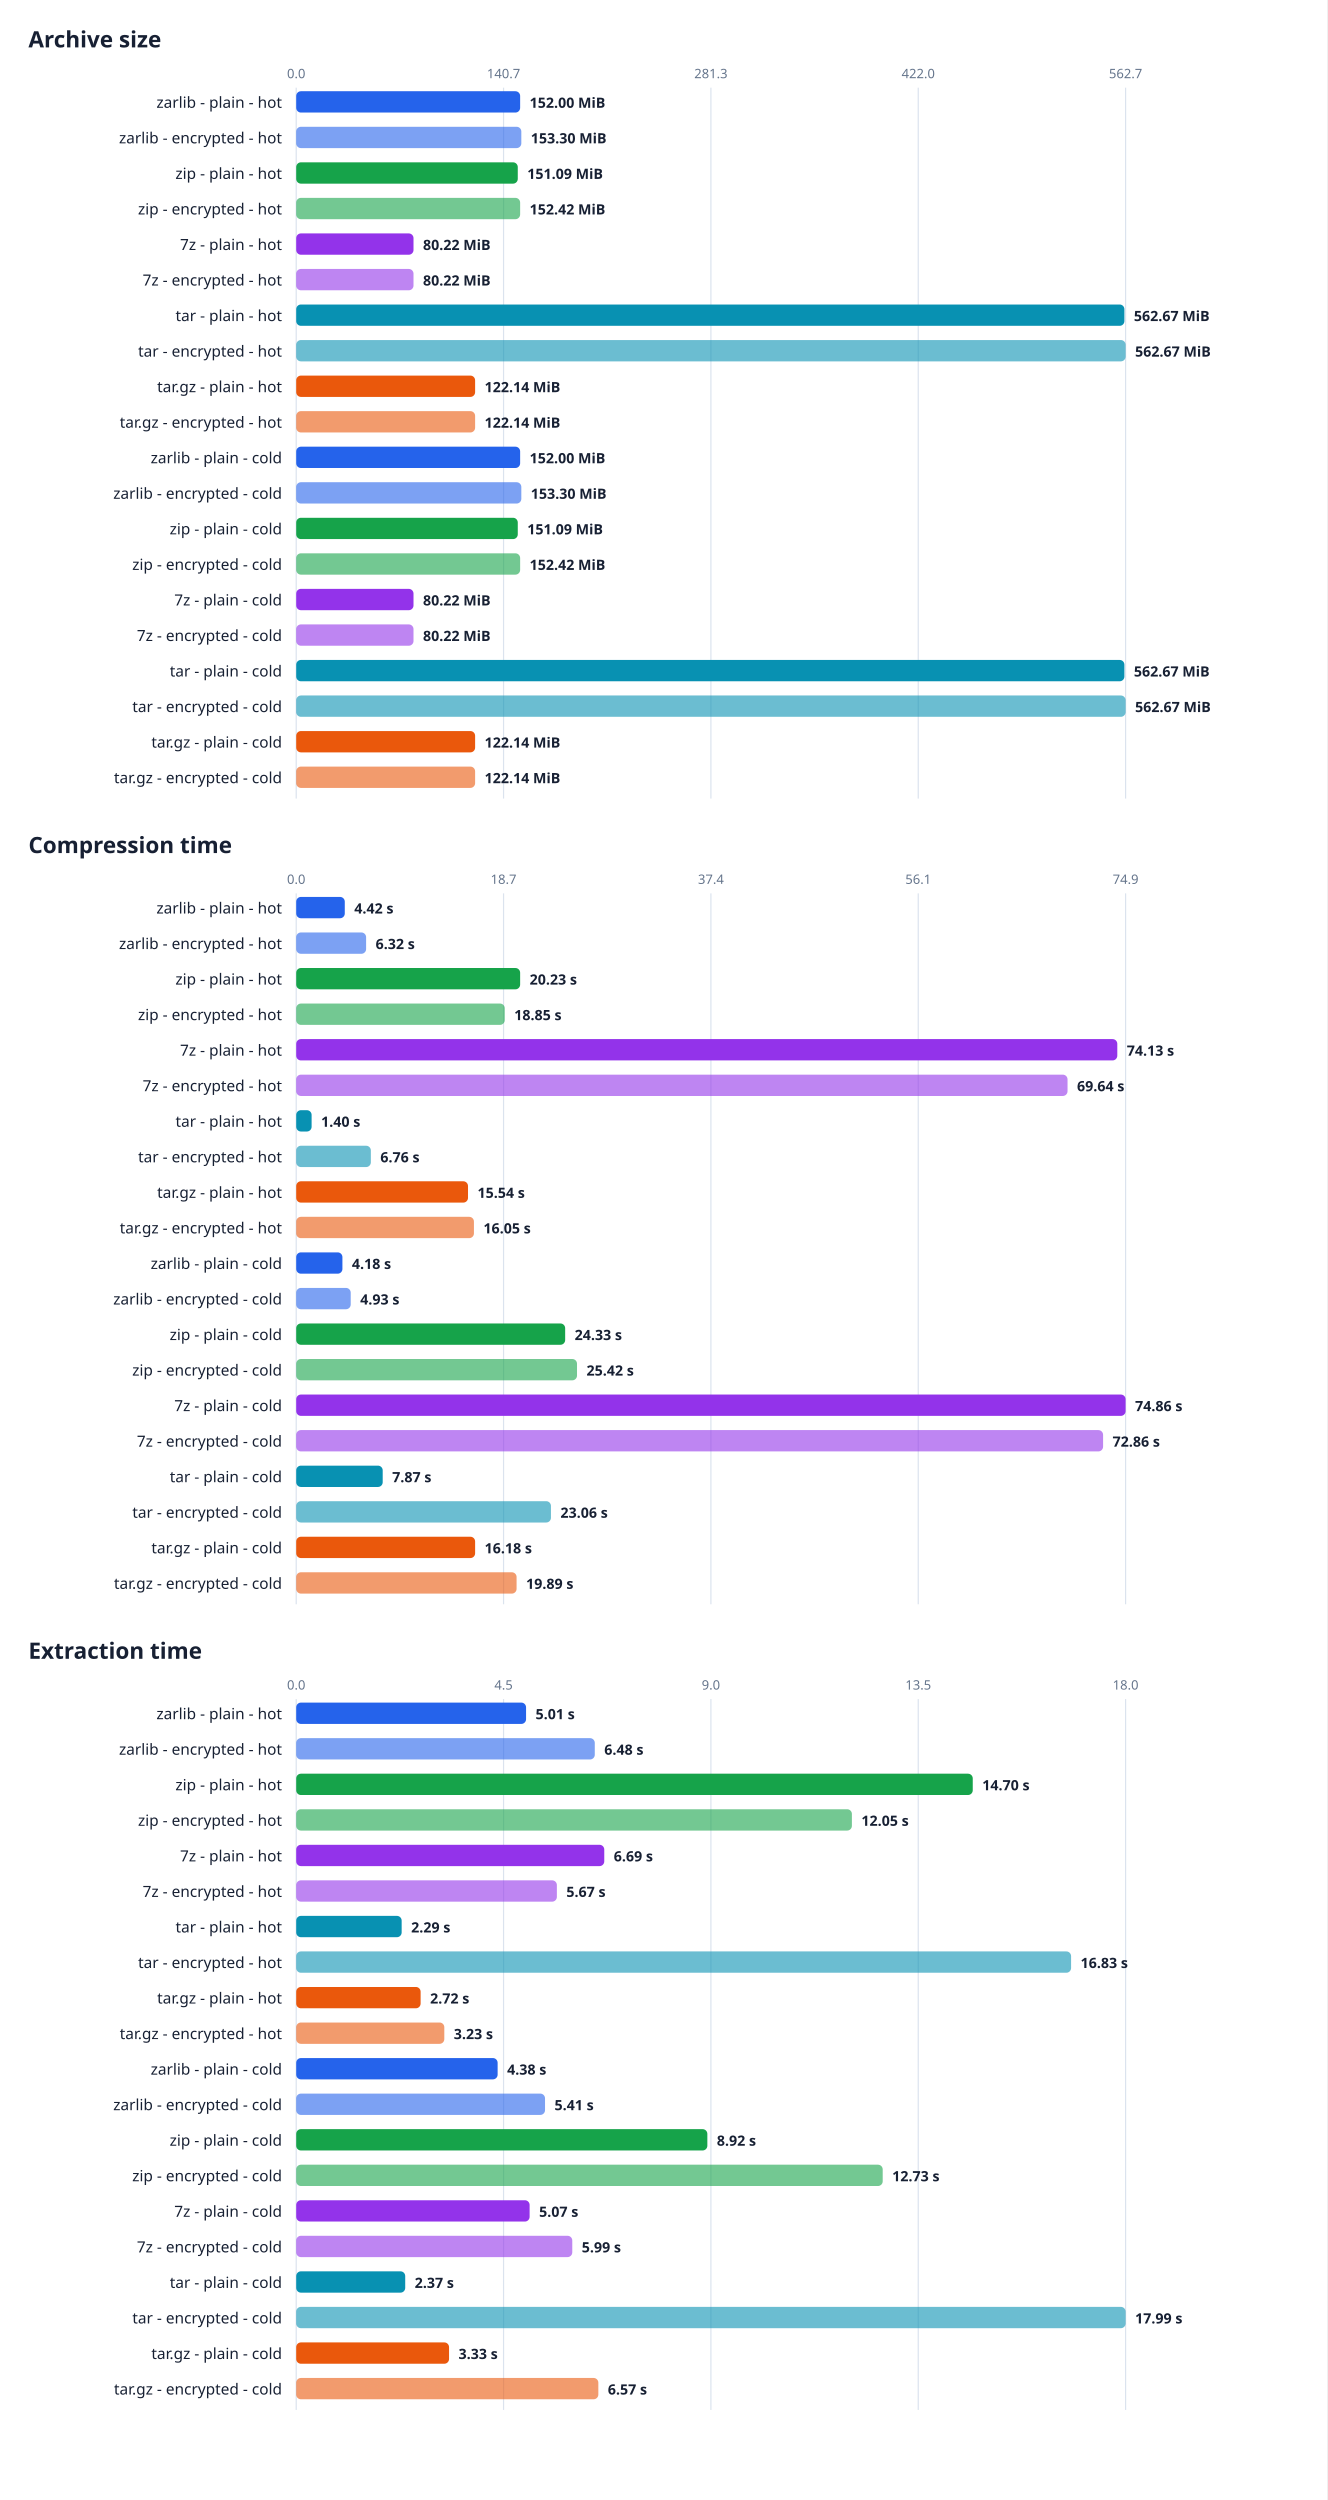
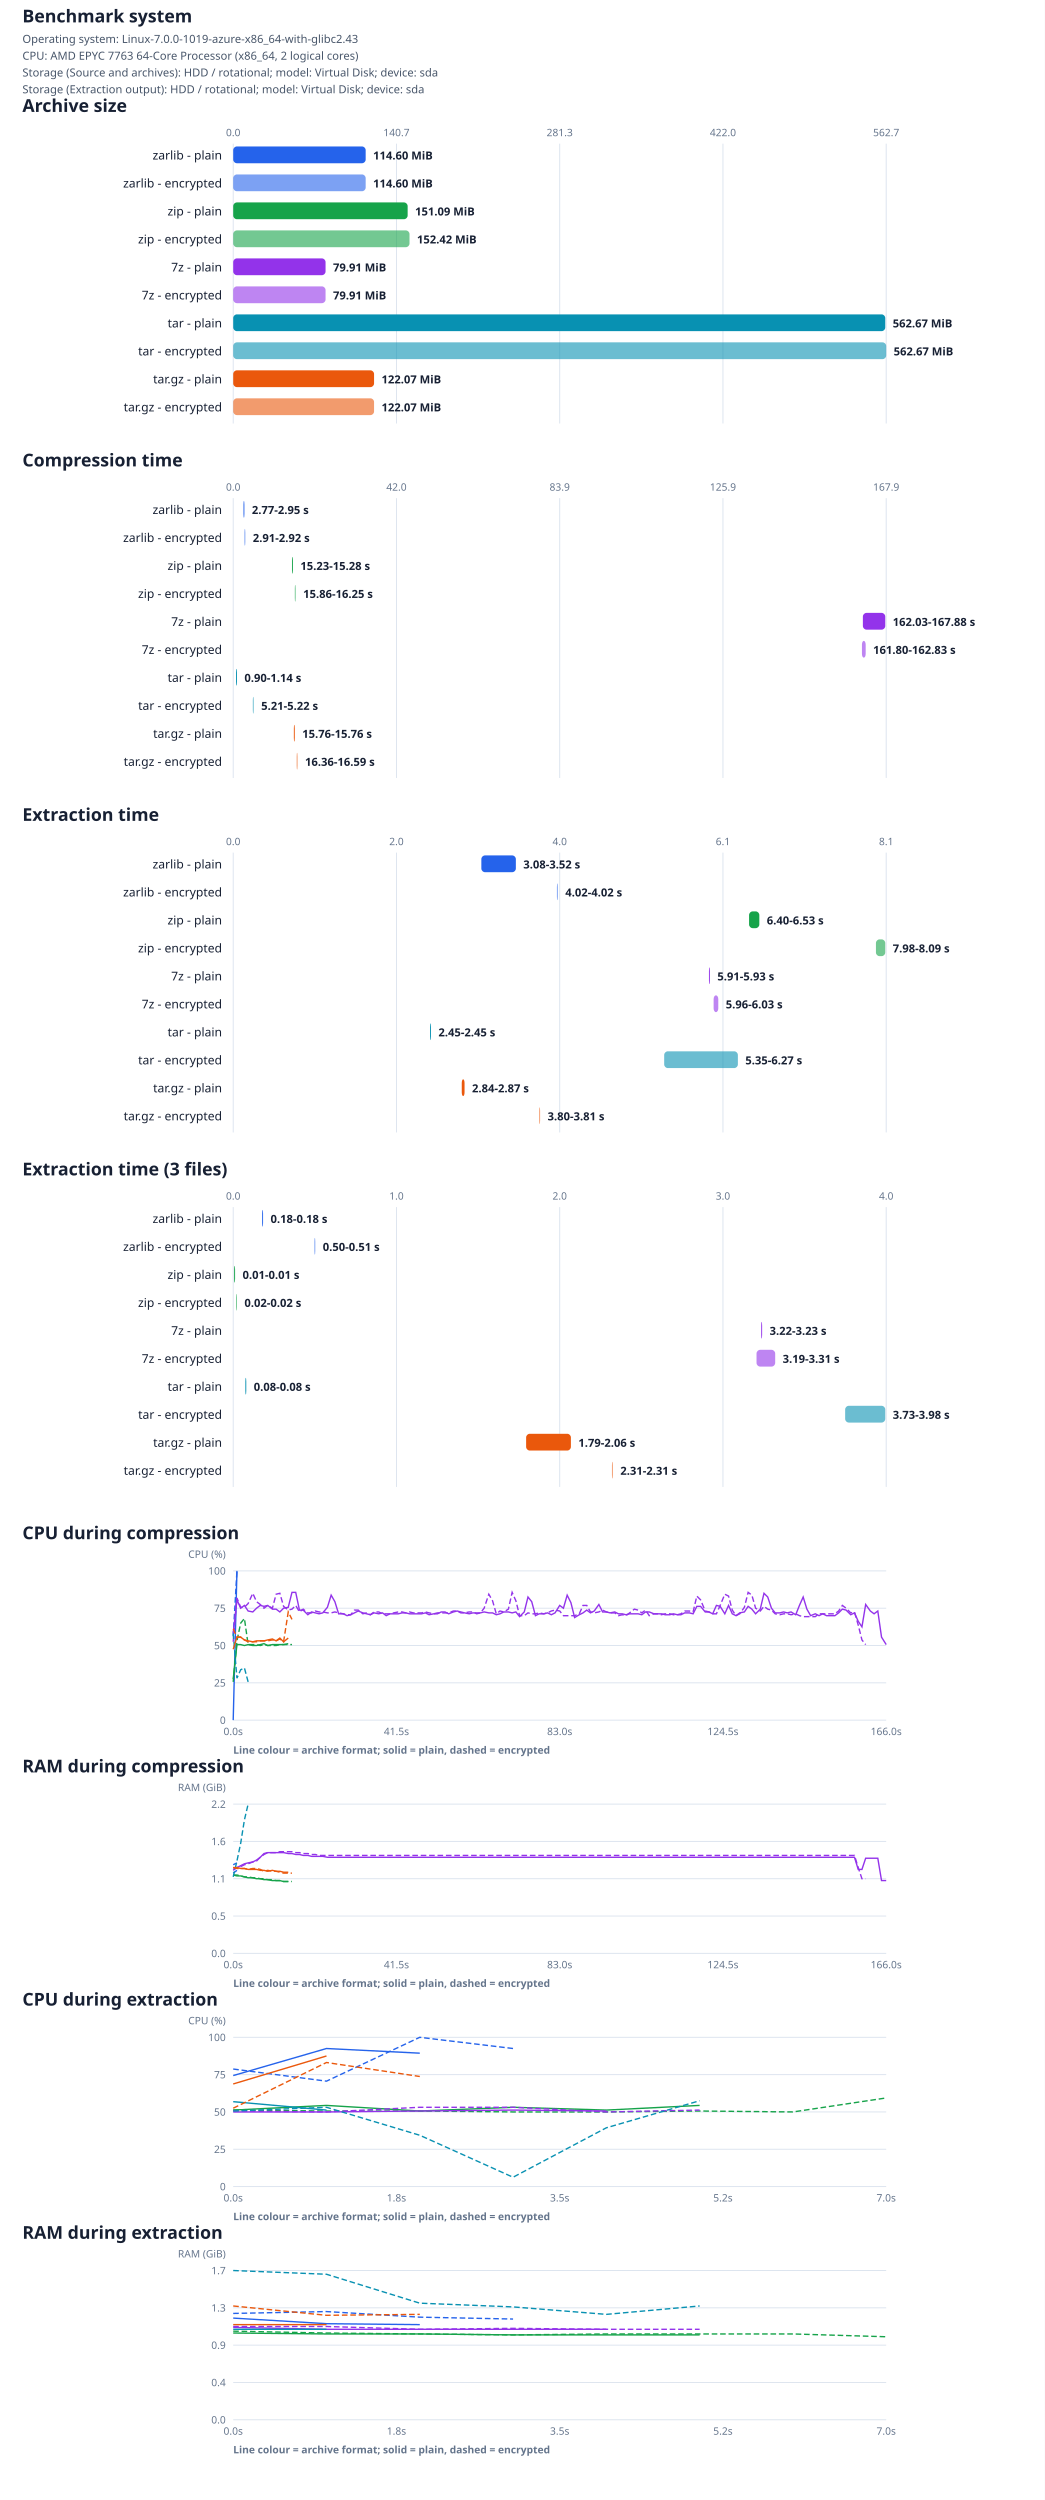
- <svg xmlns="http://www.w3.org/2000/svg" width="1120" height="2110" viewBox="0 0 1120 2110" role="img" aria-labelledby="title description">
+ <svg xmlns="http://www.w3.org/2000/svg" width="1120" height="2680" viewBox="0 0 1120 2680" role="img" aria-labelledby="title description">
  <style>
  text { font-family: system-ui, sans-serif; fill: #172033; }
  .heading { font-size: 19px; font-weight: 700; }
  .label { font-size: 13px; }
+   .metadata { font-size: 12px; fill: #475569; }
  .axis { font-size: 11px; fill: #64748b; }
  .value { font-size: 12px; font-weight: 600; }
  .grid { stroke: #dbe3ee; stroke-width: 1; }
</style>
  <rect width="100%" height="100%" fill="#ffffff" />
-   <text x="24" y="40" class="heading">Archive size</text>
-   <line x1="250" y1="74" x2="250" y2="674" class="grid" />
-   <text x="250" y="66" text-anchor="middle" class="axis">0.0</text>
-   <line x1="425" y1="74" x2="425" y2="674" class="grid" />
-   <text x="425" y="66" text-anchor="middle" class="axis">140.7</text>
-   <line x1="600" y1="74" x2="600" y2="674" class="grid" />
-   <text x="600" y="66" text-anchor="middle" class="axis">281.3</text>
-   <line x1="775" y1="74" x2="775" y2="674" class="grid" />
-   <text x="775" y="66" text-anchor="middle" class="axis">422.0</text>
-   <line x1="950" y1="74" x2="950" y2="674" class="grid" />
-   <text x="950" y="66" text-anchor="middle" class="axis">562.7</text>
-   <text x="238" y="91" text-anchor="end" class="label">zarlib - plain - hot</text>
-   <rect x="250" y="77" width="189" height="18" rx="4" fill="#2563eb" opacity="1.0" />
-   <text x="447" y="91" class="value">152.00 MiB</text>
-   <text x="238" y="121" text-anchor="end" class="label">zarlib - encrypted - hot</text>
-   <rect x="250" y="107" width="190" height="18" rx="4" fill="#2563eb" opacity="0.60" />
-   <text x="448" y="121" class="value">153.30 MiB</text>
-   <text x="238" y="151" text-anchor="end" class="label">zip - plain - hot</text>
-   <rect x="250" y="137" width="187" height="18" rx="4" fill="#16a34a" opacity="1.0" />
-   <text x="445" y="151" class="value">151.09 MiB</text>
-   <text x="238" y="181" text-anchor="end" class="label">zip - encrypted - hot</text>
-   <rect x="250" y="167" width="189" height="18" rx="4" fill="#16a34a" opacity="0.60" />
-   <text x="447" y="181" class="value">152.42 MiB</text>
-   <text x="238" y="211" text-anchor="end" class="label">7z - plain - hot</text>
-   <rect x="250" y="197" width="99" height="18" rx="4" fill="#9333ea" opacity="1.0" />
-   <text x="357" y="211" class="value">80.22 MiB</text>
-   <text x="238" y="241" text-anchor="end" class="label">7z - encrypted - hot</text>
-   <rect x="250" y="227" width="99" height="18" rx="4" fill="#9333ea" opacity="0.60" />
-   <text x="357" y="241" class="value">80.22 MiB</text>
-   <text x="238" y="271" text-anchor="end" class="label">tar - plain - hot</text>
-   <rect x="250" y="257" width="699" height="18" rx="4" fill="#0891b2" opacity="1.0" />
-   <text x="957" y="271" class="value">562.67 MiB</text>
-   <text x="238" y="301" text-anchor="end" class="label">tar - encrypted - hot</text>
-   <rect x="250" y="287" width="700" height="18" rx="4" fill="#0891b2" opacity="0.60" />
-   <text x="958" y="301" class="value">562.67 MiB</text>
-   <text x="238" y="331" text-anchor="end" class="label">tar.gz - plain - hot</text>
-   <rect x="250" y="317" width="151" height="18" rx="4" fill="#ea580c" opacity="1.0" />
-   <text x="409" y="331" class="value">122.14 MiB</text>
-   <text x="238" y="361" text-anchor="end" class="label">tar.gz - encrypted - hot</text>
-   <rect x="250" y="347" width="151" height="18" rx="4" fill="#ea580c" opacity="0.60" />
-   <text x="409" y="361" class="value">122.14 MiB</text>
-   <text x="238" y="391" text-anchor="end" class="label">zarlib - plain - cold</text>
-   <rect x="250" y="377" width="189" height="18" rx="4" fill="#2563eb" opacity="1.0" />
-   <text x="447" y="391" class="value">152.00 MiB</text>
-   <text x="238" y="421" text-anchor="end" class="label">zarlib - encrypted - cold</text>
-   <rect x="250" y="407" width="190" height="18" rx="4" fill="#2563eb" opacity="0.60" />
-   <text x="448" y="421" class="value">153.30 MiB</text>
-   <text x="238" y="451" text-anchor="end" class="label">zip - plain - cold</text>
-   <rect x="250" y="437" width="187" height="18" rx="4" fill="#16a34a" opacity="1.0" />
-   <text x="445" y="451" class="value">151.09 MiB</text>
-   <text x="238" y="481" text-anchor="end" class="label">zip - encrypted - cold</text>
-   <rect x="250" y="467" width="189" height="18" rx="4" fill="#16a34a" opacity="0.60" />
-   <text x="447" y="481" class="value">152.42 MiB</text>
-   <text x="238" y="511" text-anchor="end" class="label">7z - plain - cold</text>
-   <rect x="250" y="497" width="99" height="18" rx="4" fill="#9333ea" opacity="1.0" />
-   <text x="357" y="511" class="value">80.22 MiB</text>
-   <text x="238" y="541" text-anchor="end" class="label">7z - encrypted - cold</text>
-   <rect x="250" y="527" width="99" height="18" rx="4" fill="#9333ea" opacity="0.60" />
-   <text x="357" y="541" class="value">80.22 MiB</text>
-   <text x="238" y="571" text-anchor="end" class="label">tar - plain - cold</text>
-   <rect x="250" y="557" width="699" height="18" rx="4" fill="#0891b2" opacity="1.0" />
-   <text x="957" y="571" class="value">562.67 MiB</text>
-   <text x="238" y="601" text-anchor="end" class="label">tar - encrypted - cold</text>
-   <rect x="250" y="587" width="700" height="18" rx="4" fill="#0891b2" opacity="0.60" />
-   <text x="958" y="601" class="value">562.67 MiB</text>
-   <text x="238" y="631" text-anchor="end" class="label">tar.gz - plain - cold</text>
-   <rect x="250" y="617" width="151" height="18" rx="4" fill="#ea580c" opacity="1.0" />
-   <text x="409" y="631" class="value">122.14 MiB</text>
-   <text x="238" y="661" text-anchor="end" class="label">tar.gz - encrypted - cold</text>
-   <rect x="250" y="647" width="151" height="18" rx="4" fill="#ea580c" opacity="0.60" />
-   <text x="409" y="661" class="value">122.14 MiB</text>
-   <text x="24" y="720" class="heading">Compression time</text>
-   <line x1="250" y1="754" x2="250" y2="1354" class="grid" />
-   <text x="250" y="746" text-anchor="middle" class="axis">0.0</text>
-   <line x1="425" y1="754" x2="425" y2="1354" class="grid" />
-   <text x="425" y="746" text-anchor="middle" class="axis">18.7</text>
-   <line x1="600" y1="754" x2="600" y2="1354" class="grid" />
-   <text x="600" y="746" text-anchor="middle" class="axis">37.4</text>
-   <line x1="775" y1="754" x2="775" y2="1354" class="grid" />
-   <text x="775" y="746" text-anchor="middle" class="axis">56.1</text>
-   <line x1="950" y1="754" x2="950" y2="1354" class="grid" />
-   <text x="950" y="746" text-anchor="middle" class="axis">74.9</text>
-   <text x="238" y="771" text-anchor="end" class="label">zarlib - plain - hot</text>
-   <rect x="250" y="757" width="41" height="18" rx="4" fill="#2563eb" opacity="1.0" />
-   <text x="299" y="771" class="value">4.42 s</text>
-   <text x="238" y="801" text-anchor="end" class="label">zarlib - encrypted - hot</text>
-   <rect x="250" y="787" width="59" height="18" rx="4" fill="#2563eb" opacity="0.60" />
-   <text x="317" y="801" class="value">6.32 s</text>
-   <text x="238" y="831" text-anchor="end" class="label">zip - plain - hot</text>
-   <rect x="250" y="817" width="189" height="18" rx="4" fill="#16a34a" opacity="1.0" />
-   <text x="447" y="831" class="value">20.23 s</text>
-   <text x="238" y="861" text-anchor="end" class="label">zip - encrypted - hot</text>
-   <rect x="250" y="847" width="176" height="18" rx="4" fill="#16a34a" opacity="0.60" />
-   <text x="434" y="861" class="value">18.85 s</text>
-   <text x="238" y="891" text-anchor="end" class="label">7z - plain - hot</text>
-   <rect x="250" y="877" width="693" height="18" rx="4" fill="#9333ea" opacity="1.0" />
-   <text x="951" y="891" class="value">74.13 s</text>
-   <text x="238" y="921" text-anchor="end" class="label">7z - encrypted - hot</text>
-   <rect x="250" y="907" width="651" height="18" rx="4" fill="#9333ea" opacity="0.60" />
-   <text x="909" y="921" class="value">69.64 s</text>
-   <text x="238" y="951" text-anchor="end" class="label">tar - plain - hot</text>
-   <rect x="250" y="937" width="13" height="18" rx="4" fill="#0891b2" opacity="1.0" />
-   <text x="271" y="951" class="value">1.40 s</text>
-   <text x="238" y="981" text-anchor="end" class="label">tar - encrypted - hot</text>
-   <rect x="250" y="967" width="63" height="18" rx="4" fill="#0891b2" opacity="0.60" />
-   <text x="321" y="981" class="value">6.76 s</text>
-   <text x="238" y="1011" text-anchor="end" class="label">tar.gz - plain - hot</text>
-   <rect x="250" y="997" width="145" height="18" rx="4" fill="#ea580c" opacity="1.0" />
-   <text x="403" y="1011" class="value">15.54 s</text>
-   <text x="238" y="1041" text-anchor="end" class="label">tar.gz - encrypted - hot</text>
-   <rect x="250" y="1027" width="150" height="18" rx="4" fill="#ea580c" opacity="0.60" />
-   <text x="408" y="1041" class="value">16.05 s</text>
-   <text x="238" y="1071" text-anchor="end" class="label">zarlib - plain - cold</text>
-   <rect x="250" y="1057" width="39" height="18" rx="4" fill="#2563eb" opacity="1.0" />
-   <text x="297" y="1071" class="value">4.18 s</text>
-   <text x="238" y="1101" text-anchor="end" class="label">zarlib - encrypted - cold</text>
-   <rect x="250" y="1087" width="46" height="18" rx="4" fill="#2563eb" opacity="0.60" />
-   <text x="304" y="1101" class="value">4.93 s</text>
-   <text x="238" y="1131" text-anchor="end" class="label">zip - plain - cold</text>
-   <rect x="250" y="1117" width="227" height="18" rx="4" fill="#16a34a" opacity="1.0" />
-   <text x="485" y="1131" class="value">24.33 s</text>
-   <text x="238" y="1161" text-anchor="end" class="label">zip - encrypted - cold</text>
-   <rect x="250" y="1147" width="237" height="18" rx="4" fill="#16a34a" opacity="0.60" />
-   <text x="495" y="1161" class="value">25.42 s</text>
-   <text x="238" y="1191" text-anchor="end" class="label">7z - plain - cold</text>
-   <rect x="250" y="1177" width="700" height="18" rx="4" fill="#9333ea" opacity="1.0" />
-   <text x="958" y="1191" class="value">74.86 s</text>
-   <text x="238" y="1221" text-anchor="end" class="label">7z - encrypted - cold</text>
-   <rect x="250" y="1207" width="681" height="18" rx="4" fill="#9333ea" opacity="0.60" />
-   <text x="939" y="1221" class="value">72.86 s</text>
-   <text x="238" y="1251" text-anchor="end" class="label">tar - plain - cold</text>
-   <rect x="250" y="1237" width="73" height="18" rx="4" fill="#0891b2" opacity="1.0" />
-   <text x="331" y="1251" class="value">7.87 s</text>
-   <text x="238" y="1281" text-anchor="end" class="label">tar - encrypted - cold</text>
-   <rect x="250" y="1267" width="215" height="18" rx="4" fill="#0891b2" opacity="0.60" />
-   <text x="473" y="1281" class="value">23.06 s</text>
-   <text x="238" y="1311" text-anchor="end" class="label">tar.gz - plain - cold</text>
-   <rect x="250" y="1297" width="151" height="18" rx="4" fill="#ea580c" opacity="1.0" />
-   <text x="409" y="1311" class="value">16.18 s</text>
-   <text x="238" y="1341" text-anchor="end" class="label">tar.gz - encrypted - cold</text>
-   <rect x="250" y="1327" width="186" height="18" rx="4" fill="#ea580c" opacity="0.60" />
-   <text x="444" y="1341" class="value">19.89 s</text>
-   <text x="24" y="1400" class="heading">Extraction time</text>
-   <line x1="250" y1="1434" x2="250" y2="2034" class="grid" />
-   <text x="250" y="1426" text-anchor="middle" class="axis">0.0</text>
-   <line x1="425" y1="1434" x2="425" y2="2034" class="grid" />
-   <text x="425" y="1426" text-anchor="middle" class="axis">4.5</text>
-   <line x1="600" y1="1434" x2="600" y2="2034" class="grid" />
-   <text x="600" y="1426" text-anchor="middle" class="axis">9.0</text>
-   <line x1="775" y1="1434" x2="775" y2="2034" class="grid" />
-   <text x="775" y="1426" text-anchor="middle" class="axis">13.5</text>
-   <line x1="950" y1="1434" x2="950" y2="2034" class="grid" />
-   <text x="950" y="1426" text-anchor="middle" class="axis">18.0</text>
-   <text x="238" y="1451" text-anchor="end" class="label">zarlib - plain - hot</text>
-   <rect x="250" y="1437" width="194" height="18" rx="4" fill="#2563eb" opacity="1.0" />
-   <text x="452" y="1451" class="value">5.01 s</text>
-   <text x="238" y="1481" text-anchor="end" class="label">zarlib - encrypted - hot</text>
-   <rect x="250" y="1467" width="252" height="18" rx="4" fill="#2563eb" opacity="0.60" />
-   <text x="510" y="1481" class="value">6.48 s</text>
-   <text x="238" y="1511" text-anchor="end" class="label">zip - plain - hot</text>
-   <rect x="250" y="1497" width="571" height="18" rx="4" fill="#16a34a" opacity="1.0" />
-   <text x="829" y="1511" class="value">14.70 s</text>
-   <text x="238" y="1541" text-anchor="end" class="label">zip - encrypted - hot</text>
-   <rect x="250" y="1527" width="469" height="18" rx="4" fill="#16a34a" opacity="0.60" />
-   <text x="727" y="1541" class="value">12.05 s</text>
-   <text x="238" y="1571" text-anchor="end" class="label">7z - plain - hot</text>
-   <rect x="250" y="1557" width="260" height="18" rx="4" fill="#9333ea" opacity="1.0" />
-   <text x="518" y="1571" class="value">6.69 s</text>
-   <text x="238" y="1601" text-anchor="end" class="label">7z - encrypted - hot</text>
-   <rect x="250" y="1587" width="220" height="18" rx="4" fill="#9333ea" opacity="0.60" />
-   <text x="478" y="1601" class="value">5.67 s</text>
-   <text x="238" y="1631" text-anchor="end" class="label">tar - plain - hot</text>
-   <rect x="250" y="1617" width="89" height="18" rx="4" fill="#0891b2" opacity="1.0" />
-   <text x="347" y="1631" class="value">2.29 s</text>
-   <text x="238" y="1661" text-anchor="end" class="label">tar - encrypted - hot</text>
-   <rect x="250" y="1647" width="654" height="18" rx="4" fill="#0891b2" opacity="0.60" />
-   <text x="912" y="1661" class="value">16.83 s</text>
-   <text x="238" y="1691" text-anchor="end" class="label">tar.gz - plain - hot</text>
-   <rect x="250" y="1677" width="105" height="18" rx="4" fill="#ea580c" opacity="1.0" />
-   <text x="363" y="1691" class="value">2.72 s</text>
-   <text x="238" y="1721" text-anchor="end" class="label">tar.gz - encrypted - hot</text>
-   <rect x="250" y="1707" width="125" height="18" rx="4" fill="#ea580c" opacity="0.60" />
-   <text x="383" y="1721" class="value">3.23 s</text>
-   <text x="238" y="1751" text-anchor="end" class="label">zarlib - plain - cold</text>
-   <rect x="250" y="1737" width="170" height="18" rx="4" fill="#2563eb" opacity="1.0" />
-   <text x="428" y="1751" class="value">4.38 s</text>
-   <text x="238" y="1781" text-anchor="end" class="label">zarlib - encrypted - cold</text>
-   <rect x="250" y="1767" width="210" height="18" rx="4" fill="#2563eb" opacity="0.60" />
-   <text x="468" y="1781" class="value">5.41 s</text>
-   <text x="238" y="1811" text-anchor="end" class="label">zip - plain - cold</text>
-   <rect x="250" y="1797" width="347" height="18" rx="4" fill="#16a34a" opacity="1.0" />
-   <text x="605" y="1811" class="value">8.92 s</text>
-   <text x="238" y="1841" text-anchor="end" class="label">zip - encrypted - cold</text>
-   <rect x="250" y="1827" width="495" height="18" rx="4" fill="#16a34a" opacity="0.60" />
-   <text x="753" y="1841" class="value">12.73 s</text>
-   <text x="238" y="1871" text-anchor="end" class="label">7z - plain - cold</text>
-   <rect x="250" y="1857" width="197" height="18" rx="4" fill="#9333ea" opacity="1.0" />
-   <text x="455" y="1871" class="value">5.07 s</text>
-   <text x="238" y="1901" text-anchor="end" class="label">7z - encrypted - cold</text>
-   <rect x="250" y="1887" width="233" height="18" rx="4" fill="#9333ea" opacity="0.60" />
-   <text x="491" y="1901" class="value">5.99 s</text>
-   <text x="238" y="1931" text-anchor="end" class="label">tar - plain - cold</text>
-   <rect x="250" y="1917" width="92" height="18" rx="4" fill="#0891b2" opacity="1.0" />
-   <text x="350" y="1931" class="value">2.37 s</text>
-   <text x="238" y="1961" text-anchor="end" class="label">tar - encrypted - cold</text>
-   <rect x="250" y="1947" width="700" height="18" rx="4" fill="#0891b2" opacity="0.60" />
-   <text x="958" y="1961" class="value">17.99 s</text>
-   <text x="238" y="1991" text-anchor="end" class="label">tar.gz - plain - cold</text>
-   <rect x="250" y="1977" width="129" height="18" rx="4" fill="#ea580c" opacity="1.0" />
-   <text x="387" y="1991" class="value">3.33 s</text>
-   <text x="238" y="2021" text-anchor="end" class="label">tar.gz - encrypted - cold</text>
-   <rect x="250" y="2007" width="255" height="18" rx="4" fill="#ea580c" opacity="0.60" />
-   <text x="513" y="2021" class="value">6.57 s</text>
+   <text x="24" y="24" class="heading">Benchmark system</text>
+   <text x="24" y="46" class="metadata">Operating system: Linux-7.0.0-1019-azure-x86_64-with-glibc2.43</text>
+   <text x="24" y="64" class="metadata">CPU: AMD EPYC 7763 64-Core Processor (x86_64, 2 logical cores)</text>
+   <text x="24" y="82" class="metadata">Storage (Source and archives): HDD / rotational; model: Virtual Disk; device: sda</text>
+   <text x="24" y="100" class="metadata">Storage (Extraction output): HDD / rotational; model: Virtual Disk; device: sda</text>
+   <text x="24" y="120" class="heading">Archive size</text>
+   <line x1="250" y1="154" x2="250" y2="454" class="grid" />
+   <text x="250" y="146" text-anchor="middle" class="axis">0.0</text>
+   <line x1="425" y1="154" x2="425" y2="454" class="grid" />
+   <text x="425" y="146" text-anchor="middle" class="axis">140.7</text>
+   <line x1="600" y1="154" x2="600" y2="454" class="grid" />
+   <text x="600" y="146" text-anchor="middle" class="axis">281.3</text>
+   <line x1="775" y1="154" x2="775" y2="454" class="grid" />
+   <text x="775" y="146" text-anchor="middle" class="axis">422.0</text>
+   <line x1="950" y1="154" x2="950" y2="454" class="grid" />
+   <text x="950" y="146" text-anchor="middle" class="axis">562.7</text>
+   <text x="238" y="171" text-anchor="end" class="label">zarlib - plain</text>
+   <rect x="250" y="157" width="142" height="18" rx="4" fill="#2563eb" opacity="1.0" />
+   <text x="400" y="171" class="value">114.60 MiB</text>
+   <text x="238" y="201" text-anchor="end" class="label">zarlib - encrypted</text>
+   <rect x="250" y="187" width="142" height="18" rx="4" fill="#2563eb" opacity="0.60" />
+   <text x="400" y="201" class="value">114.60 MiB</text>
+   <text x="238" y="231" text-anchor="end" class="label">zip - plain</text>
+   <rect x="250" y="217" width="187" height="18" rx="4" fill="#16a34a" opacity="1.0" />
+   <text x="445" y="231" class="value">151.09 MiB</text>
+   <text x="238" y="261" text-anchor="end" class="label">zip - encrypted</text>
+   <rect x="250" y="247" width="189" height="18" rx="4" fill="#16a34a" opacity="0.60" />
+   <text x="447" y="261" class="value">152.42 MiB</text>
+   <text x="238" y="291" text-anchor="end" class="label">7z - plain</text>
+   <rect x="250" y="277" width="99" height="18" rx="4" fill="#9333ea" opacity="1.0" />
+   <text x="357" y="291" class="value">79.91 MiB</text>
+   <text x="238" y="321" text-anchor="end" class="label">7z - encrypted</text>
+   <rect x="250" y="307" width="99" height="18" rx="4" fill="#9333ea" opacity="0.60" />
+   <text x="357" y="321" class="value">79.91 MiB</text>
+   <text x="238" y="351" text-anchor="end" class="label">tar - plain</text>
+   <rect x="250" y="337" width="699" height="18" rx="4" fill="#0891b2" opacity="1.0" />
+   <text x="957" y="351" class="value">562.67 MiB</text>
+   <text x="238" y="381" text-anchor="end" class="label">tar - encrypted</text>
+   <rect x="250" y="367" width="700" height="18" rx="4" fill="#0891b2" opacity="0.60" />
+   <text x="958" y="381" class="value">562.67 MiB</text>
+   <text x="238" y="411" text-anchor="end" class="label">tar.gz - plain</text>
+   <rect x="250" y="397" width="151" height="18" rx="4" fill="#ea580c" opacity="1.0" />
+   <text x="409" y="411" class="value">122.07 MiB</text>
+   <text x="238" y="441" text-anchor="end" class="label">tar.gz - encrypted</text>
+   <rect x="250" y="427" width="151" height="18" rx="4" fill="#ea580c" opacity="0.60" />
+   <text x="409" y="441" class="value">122.07 MiB</text>
+   <text x="24" y="500" class="heading">Compression time</text>
+   <line x1="250" y1="534" x2="250" y2="834" class="grid" />
+   <text x="250" y="526" text-anchor="middle" class="axis">0.0</text>
+   <line x1="425" y1="534" x2="425" y2="834" class="grid" />
+   <text x="425" y="526" text-anchor="middle" class="axis">42.0</text>
+   <line x1="600" y1="534" x2="600" y2="834" class="grid" />
+   <text x="600" y="526" text-anchor="middle" class="axis">83.9</text>
+   <line x1="775" y1="534" x2="775" y2="834" class="grid" />
+   <text x="775" y="526" text-anchor="middle" class="axis">125.9</text>
+   <line x1="950" y1="534" x2="950" y2="834" class="grid" />
+   <text x="950" y="526" text-anchor="middle" class="axis">167.9</text>
+   <text x="238" y="551" text-anchor="end" class="label">zarlib - plain</text>
+   <rect x="261" y="537" width="1" height="18" rx="4" fill="#2563eb" opacity="1.0" />
+   <text x="270" y="551" class="value">2.77-2.95 s</text>
+   <text x="238" y="581" text-anchor="end" class="label">zarlib - encrypted</text>
+   <rect x="262" y="567" width="1" height="18" rx="4" fill="#2563eb" opacity="0.60" />
+   <text x="271" y="581" class="value">2.91-2.92 s</text>
+   <text x="238" y="611" text-anchor="end" class="label">zip - plain</text>
+   <rect x="313" y="597" width="1" height="18" rx="4" fill="#16a34a" opacity="1.0" />
+   <text x="322" y="611" class="value">15.23-15.28 s</text>
+   <text x="238" y="641" text-anchor="end" class="label">zip - encrypted</text>
+   <rect x="316" y="627" width="1" height="18" rx="4" fill="#16a34a" opacity="0.60" />
+   <text x="325" y="641" class="value">15.86-16.25 s</text>
+   <text x="238" y="671" text-anchor="end" class="label">7z - plain</text>
+   <rect x="925" y="657" width="24" height="18" rx="4" fill="#9333ea" opacity="1.0" />
+   <text x="957" y="671" class="value">162.03-167.88 s</text>
+   <text x="238" y="701" text-anchor="end" class="label">7z - encrypted</text>
+   <rect x="924" y="687" width="4" height="18" rx="4" fill="#9333ea" opacity="0.60" />
+   <text x="936" y="701" class="value">161.80-162.83 s</text>
+   <text x="238" y="731" text-anchor="end" class="label">tar - plain</text>
+   <rect x="253" y="717" width="1" height="18" rx="4" fill="#0891b2" opacity="1.0" />
+   <text x="262" y="731" class="value">0.90-1.14 s</text>
+   <text x="238" y="761" text-anchor="end" class="label">tar - encrypted</text>
+   <rect x="271" y="747" width="1" height="18" rx="4" fill="#0891b2" opacity="0.60" />
+   <text x="280" y="761" class="value">5.21-5.22 s</text>
+   <text x="238" y="791" text-anchor="end" class="label">tar.gz - plain</text>
+   <rect x="315" y="777" width="1" height="18" rx="4" fill="#ea580c" opacity="1.0" />
+   <text x="324" y="791" class="value">15.76-15.76 s</text>
+   <text x="238" y="821" text-anchor="end" class="label">tar.gz - encrypted</text>
+   <rect x="318" y="807" width="1" height="18" rx="4" fill="#ea580c" opacity="0.60" />
+   <text x="327" y="821" class="value">16.36-16.59 s</text>
+   <text x="24" y="880" class="heading">Extraction time</text>
+   <line x1="250" y1="914" x2="250" y2="1214" class="grid" />
+   <text x="250" y="906" text-anchor="middle" class="axis">0.0</text>
+   <line x1="425" y1="914" x2="425" y2="1214" class="grid" />
+   <text x="425" y="906" text-anchor="middle" class="axis">2.0</text>
+   <line x1="600" y1="914" x2="600" y2="1214" class="grid" />
+   <text x="600" y="906" text-anchor="middle" class="axis">4.0</text>
+   <line x1="775" y1="914" x2="775" y2="1214" class="grid" />
+   <text x="775" y="906" text-anchor="middle" class="axis">6.1</text>
+   <line x1="950" y1="914" x2="950" y2="1214" class="grid" />
+   <text x="950" y="906" text-anchor="middle" class="axis">8.1</text>
+   <text x="238" y="931" text-anchor="end" class="label">zarlib - plain</text>
+   <rect x="516" y="917" width="37" height="18" rx="4" fill="#2563eb" opacity="1.0" />
+   <text x="561" y="931" class="value">3.08-3.52 s</text>
+   <text x="238" y="961" text-anchor="end" class="label">zarlib - encrypted</text>
+   <rect x="597" y="947" width="1" height="18" rx="4" fill="#2563eb" opacity="0.60" />
+   <text x="606" y="961" class="value">4.02-4.02 s</text>
+   <text x="238" y="991" text-anchor="end" class="label">zip - plain</text>
+   <rect x="803" y="977" width="11" height="18" rx="4" fill="#16a34a" opacity="1.0" />
+   <text x="822" y="991" class="value">6.40-6.53 s</text>
+   <text x="238" y="1021" text-anchor="end" class="label">zip - encrypted</text>
+   <rect x="939" y="1007" width="10" height="18" rx="4" fill="#16a34a" opacity="0.60" />
+   <text x="957" y="1021" class="value">7.98-8.09 s</text>
+   <text x="238" y="1051" text-anchor="end" class="label">7z - plain</text>
+   <rect x="760" y="1037" width="1" height="18" rx="4" fill="#9333ea" opacity="1.0" />
+   <text x="769" y="1051" class="value">5.91-5.93 s</text>
+   <text x="238" y="1081" text-anchor="end" class="label">7z - encrypted</text>
+   <rect x="765" y="1067" width="5" height="18" rx="4" fill="#9333ea" opacity="0.60" />
+   <text x="778" y="1081" class="value">5.96-6.03 s</text>
+   <text x="238" y="1111" text-anchor="end" class="label">tar - plain</text>
+   <rect x="461" y="1097" width="1" height="18" rx="4" fill="#0891b2" opacity="1.0" />
+   <text x="470" y="1111" class="value">2.45-2.45 s</text>
+   <text x="238" y="1141" text-anchor="end" class="label">tar - encrypted</text>
+   <rect x="712" y="1127" width="79" height="18" rx="4" fill="#0891b2" opacity="0.60" />
+   <text x="799" y="1141" class="value">5.35-6.27 s</text>
+   <text x="238" y="1171" text-anchor="end" class="label">tar.gz - plain</text>
+   <rect x="495" y="1157" width="3" height="18" rx="4" fill="#ea580c" opacity="1.0" />
+   <text x="506" y="1171" class="value">2.84-2.87 s</text>
+   <text x="238" y="1201" text-anchor="end" class="label">tar.gz - encrypted</text>
+   <rect x="578" y="1187" width="1" height="18" rx="4" fill="#ea580c" opacity="0.60" />
+   <text x="587" y="1201" class="value">3.80-3.81 s</text>
+   <text x="24" y="1260" class="heading">Extraction time (3 files)</text>
+   <line x1="250" y1="1294" x2="250" y2="1594" class="grid" />
+   <text x="250" y="1286" text-anchor="middle" class="axis">0.0</text>
+   <line x1="425" y1="1294" x2="425" y2="1594" class="grid" />
+   <text x="425" y="1286" text-anchor="middle" class="axis">1.0</text>
+   <line x1="600" y1="1294" x2="600" y2="1594" class="grid" />
+   <text x="600" y="1286" text-anchor="middle" class="axis">2.0</text>
+   <line x1="775" y1="1294" x2="775" y2="1594" class="grid" />
+   <text x="775" y="1286" text-anchor="middle" class="axis">3.0</text>
+   <line x1="950" y1="1294" x2="950" y2="1594" class="grid" />
+   <text x="950" y="1286" text-anchor="middle" class="axis">4.0</text>
+   <text x="238" y="1311" text-anchor="end" class="label">zarlib - plain</text>
+   <rect x="281" y="1297" width="1" height="18" rx="4" fill="#2563eb" opacity="1.0" />
+   <text x="290" y="1311" class="value">0.18-0.18 s</text>
+   <text x="238" y="1341" text-anchor="end" class="label">zarlib - encrypted</text>
+   <rect x="337" y="1327" width="1" height="18" rx="4" fill="#2563eb" opacity="0.60" />
+   <text x="346" y="1341" class="value">0.50-0.51 s</text>
+   <text x="238" y="1371" text-anchor="end" class="label">zip - plain</text>
+   <rect x="251" y="1357" width="1" height="18" rx="4" fill="#16a34a" opacity="1.0" />
+   <text x="260" y="1371" class="value">0.01-0.01 s</text>
+   <text x="238" y="1401" text-anchor="end" class="label">zip - encrypted</text>
+   <rect x="253" y="1387" width="1" height="18" rx="4" fill="#16a34a" opacity="0.60" />
+   <text x="262" y="1401" class="value">0.02-0.02 s</text>
+   <text x="238" y="1431" text-anchor="end" class="label">7z - plain</text>
+   <rect x="816" y="1417" width="1" height="18" rx="4" fill="#9333ea" opacity="1.0" />
+   <text x="825" y="1431" class="value">3.22-3.23 s</text>
+   <text x="238" y="1461" text-anchor="end" class="label">7z - encrypted</text>
+   <rect x="811" y="1447" width="20" height="18" rx="4" fill="#9333ea" opacity="0.60" />
+   <text x="839" y="1461" class="value">3.19-3.31 s</text>
+   <text x="238" y="1491" text-anchor="end" class="label">tar - plain</text>
+   <rect x="263" y="1477" width="1" height="18" rx="4" fill="#0891b2" opacity="1.0" />
+   <text x="272" y="1491" class="value">0.08-0.08 s</text>
+   <text x="238" y="1521" text-anchor="end" class="label">tar - encrypted</text>
+   <rect x="906" y="1507" width="43" height="18" rx="4" fill="#0891b2" opacity="0.60" />
+   <text x="957" y="1521" class="value">3.73-3.98 s</text>
+   <text x="238" y="1551" text-anchor="end" class="label">tar.gz - plain</text>
+   <rect x="564" y="1537" width="48" height="18" rx="4" fill="#ea580c" opacity="1.0" />
+   <text x="620" y="1551" class="value">1.79-2.06 s</text>
+   <text x="238" y="1581" text-anchor="end" class="label">tar.gz - encrypted</text>
+   <rect x="656" y="1567" width="1" height="18" rx="4" fill="#ea580c" opacity="0.60" />
+   <text x="665" y="1581" class="value">2.31-2.31 s</text>
+   <text x="24" y="1650" class="heading">CPU during compression</text>
+   <line x1="250" y1="1844" x2="950" y2="1844" class="grid" />
+   <text x="242" y="1848" text-anchor="end" class="axis">0</text>
+   <line x1="250" y1="1804" x2="950" y2="1804" class="grid" />
+   <text x="242" y="1808" text-anchor="end" class="axis">25</text>
+   <line x1="250" y1="1764" x2="950" y2="1764" class="grid" />
+   <text x="242" y="1768" text-anchor="end" class="axis">50</text>
+   <line x1="250" y1="1724" x2="950" y2="1724" class="grid" />
+   <text x="242" y="1728" text-anchor="end" class="axis">75</text>
+   <line x1="250" y1="1684" x2="950" y2="1684" class="grid" />
+   <text x="242" y="1688" text-anchor="end" class="axis">100</text>
+   <text x="242" y="1670" text-anchor="end" class="axis">CPU (%)</text>
+   <text x="250" y="1860" text-anchor="middle" class="axis">0.0s</text>
+   <text x="425" y="1860" text-anchor="middle" class="axis">41.5s</text>
+   <text x="600" y="1860" text-anchor="middle" class="axis">83.0s</text>
+   <text x="775" y="1860" text-anchor="middle" class="axis">124.5s</text>
+   <text x="950" y="1860" text-anchor="middle" class="axis">166.0s</text>
+   <polyline points="250,1844 254,1684" fill="none" stroke="#2563eb" stroke-width="1.5" stroke-dasharray="" />
+   <polyline points="250,1754 254,1684" fill="none" stroke="#2563eb" stroke-width="1.5" stroke-dasharray="6,3" />
+   <polyline points="250,1800 254,1763 258,1763 262,1764 266,1763 271,1764 275,1764 279,1763 283,1762 287,1764 292,1763 296,1763 300,1763 304,1763 309,1762" fill="none" stroke="#16a34a" stroke-width="1.5" stroke-dasharray="" />
+   <polyline points="250,1803 254,1759 258,1740 262,1735 266,1763 271,1763 275,1763 279,1764 283,1763 287,1764 292,1764 296,1764 300,1763 304,1763 309,1763 313,1763" fill="none" stroke="#16a34a" stroke-width="1.5" stroke-dasharray="6,3" />
+   <polyline points="250,1751 254,1715 258,1724 262,1721 266,1727 271,1728 275,1724 279,1721 283,1722 287,1721 292,1725 296,1725 300,1728 304,1724 309,1723 313,1707 317,1707 321,1726 325,1726 330,1731 334,1728 338,1729 342,1730 346,1729 351,1723 355,1710 359,1717 363,1730 368,1730 372,1732 376,1731 380,1729 384,1727 389,1729 393,1730 397,1731 401,1729 406,1730 410,1729 414,1732 418,1730 422,1730 427,1730 431,1729 435,1729 439,1730 443,1730 448,1730 452,1730 456,1729 460,1731 465,1730 469,1730 473,1728 477,1728 481,1730 486,1728 490,1727 494,1728 498,1729 503,1730 507,1729 511,1729 515,1729 519,1728 524,1729 528,1729 532,1731 536,1730 540,1728 545,1728 549,1729 553,1728 557,1733 562,1728 566,1712 570,1717 574,1732 578,1730 583,1730 587,1729 591,1731 595,1729 600,1721 604,1724 608,1710 612,1718 616,1734 621,1731 625,1729 629,1726 633,1729 637,1727 642,1720 646,1728 650,1728 654,1729 659,1728 663,1730 667,1730 671,1731 675,1730 680,1730 684,1730 688,1731 692,1728 696,1728 701,1730 705,1730 709,1730 713,1731 718,1731 722,1730 726,1731 730,1731 734,1729 739,1729 743,1730 747,1722 751,1722 756,1728 760,1728 764,1730 768,1721 772,1722 777,1730 781,1721 785,1730 789,1732 793,1729 798,1728 802,1722 806,1725 810,1730 815,1725 819,1708 823,1712 827,1724 831,1729 836,1729 840,1728 844,1729 848,1728 853,1731 857,1721 861,1712 865,1725 869,1732 874,1730 878,1732 882,1730 886,1732 890,1732 895,1732 899,1729 903,1725 907,1726 912,1731 916,1729 920,1738 924,1744 928,1720 933,1727 937,1730 941,1727 945,1755 950,1763" fill="none" stroke="#9333ea" stroke-width="1.5" stroke-dasharray="" />
+   <polyline points="250,1760 254,1713 258,1723 262,1723 266,1719 271,1708 275,1717 279,1720 283,1724 287,1721 292,1724 296,1709 300,1708 304,1722 309,1726 313,1725 317,1721 321,1728 325,1725 330,1729 334,1729 338,1727 342,1728 346,1728 351,1729 355,1729 359,1728 363,1729 368,1730 372,1731 376,1731 380,1726 384,1726 389,1730 393,1729 397,1731 401,1728 406,1728 410,1730 414,1730 418,1730 422,1729 427,1728 431,1728 435,1729 439,1728 443,1729 448,1729 452,1729 456,1728 460,1729 465,1730 469,1729 473,1729 477,1729 481,1729 486,1727 490,1727 494,1729 498,1729 503,1728 507,1728 511,1730 515,1729 519,1724 524,1709 528,1716 532,1730 536,1727 540,1728 545,1725 549,1707 553,1716 557,1732 562,1732 566,1729 570,1730 574,1730 578,1729 583,1730 587,1729 591,1727 595,1726 600,1727 604,1732 608,1732 612,1732 616,1732 621,1730 625,1721 629,1721 633,1728 637,1729 642,1728 646,1726 650,1728 654,1729 659,1729 663,1732 667,1731 671,1732 675,1729 680,1725 684,1726 688,1729 692,1726 696,1732 701,1730 705,1730 709,1731 713,1730 718,1730 722,1731 726,1731 730,1730 734,1727 739,1727 743,1728 747,1711 751,1715 756,1727 760,1728 764,1730 768,1730 772,1721 777,1709 781,1711 785,1726 789,1732 793,1730 798,1723 802,1707 806,1710 810,1724 815,1727 819,1722 823,1725 827,1726 831,1730 836,1731 840,1730 844,1730 848,1731 853,1730 857,1732 861,1733 865,1733 869,1733 874,1733 878,1730 882,1730 886,1730 890,1730 895,1730 899,1727 903,1721 907,1724 912,1729 916,1728 920,1742 924,1758 928,1763" fill="none" stroke="#9333ea" stroke-width="1.5" stroke-dasharray="6,3" />
+   <polyline points="250,1732" fill="none" stroke="#0891b2" stroke-width="1.5" stroke-dasharray="" />
+   <polyline points="250,1751 254,1799 258,1790 262,1788 266,1803" fill="none" stroke="#0891b2" stroke-width="1.5" stroke-dasharray="6,3" />
+   <polyline points="250,1768 254,1755 258,1755 262,1758 266,1759 271,1760 275,1759 279,1759 283,1759 287,1758 292,1757 296,1759 300,1756 304,1760 309,1756" fill="none" stroke="#ea580c" stroke-width="1.5" stroke-dasharray="" />
+   <polyline points="250,1746 254,1755 258,1755 262,1758 266,1760 271,1760 275,1760 279,1759 283,1759 287,1759 292,1758 296,1759 300,1757 304,1760 309,1728 313,1736" fill="none" stroke="#ea580c" stroke-width="1.5" stroke-dasharray="6,3" />
+   <text x="250" y="1880" class="axis" font-weight="600">Line colour = archive format; solid = plain, dashed = encrypted</text>
+   <text x="24" y="1900" class="heading">RAM during compression</text>
+   <line x1="250" y1="2094" x2="950" y2="2094" class="grid" />
+   <text x="242" y="2098" text-anchor="end" class="axis">0.0</text>
+   <line x1="250" y1="2054" x2="950" y2="2054" class="grid" />
+   <text x="242" y="2058" text-anchor="end" class="axis">0.5</text>
+   <line x1="250" y1="2014" x2="950" y2="2014" class="grid" />
+   <text x="242" y="2018" text-anchor="end" class="axis">1.1</text>
+   <line x1="250" y1="1974" x2="950" y2="1974" class="grid" />
+   <text x="242" y="1978" text-anchor="end" class="axis">1.6</text>
+   <line x1="250" y1="1934" x2="950" y2="1934" class="grid" />
+   <text x="242" y="1938" text-anchor="end" class="axis">2.2</text>
+   <text x="242" y="1920" text-anchor="end" class="axis">RAM (GiB)</text>
+   <text x="250" y="2110" text-anchor="middle" class="axis">0.0s</text>
+   <text x="425" y="2110" text-anchor="middle" class="axis">41.5s</text>
+   <text x="600" y="2110" text-anchor="middle" class="axis">83.0s</text>
+   <text x="775" y="2110" text-anchor="middle" class="axis">124.5s</text>
+   <text x="950" y="2110" text-anchor="middle" class="axis">166.0s</text>
+   <polyline points="250,2008 254,2005" fill="none" stroke="#2563eb" stroke-width="1.5" stroke-dasharray="" />
+   <polyline points="250,1999 254,1997" fill="none" stroke="#2563eb" stroke-width="1.5" stroke-dasharray="6,3" />
+   <polyline points="250,2010 254,2011 258,2011 262,2012 266,2013 271,2013 275,2014 279,2014 283,2015 287,2015 292,2016 296,2016 300,2016 304,2017 309,2017" fill="none" stroke="#16a34a" stroke-width="1.5" stroke-dasharray="" />
+   <polyline points="250,2010 254,2010 258,2011 262,2012 266,2012 271,2013 275,2013 279,2014 283,2014 287,2015 292,2015 296,2016 300,2016 304,2017 309,2017 313,2017" fill="none" stroke="#16a34a" stroke-width="1.5" stroke-dasharray="6,3" />
+   <polyline points="250,2004 254,2002 258,2000 262,1998 266,1997 271,1996 275,1994 279,1991 283,1987 287,1986 292,1986 296,1986 300,1986 304,1986 309,1987 313,1987 317,1988 321,1988 325,1989 330,1989 334,1990 338,1990 342,1990 346,1990 351,1991 355,1991 359,1991 363,1991 368,1991 372,1991 376,1991 380,1991 384,1991 389,1991 393,1991 397,1991 401,1991 406,1991 410,1991 414,1991 418,1991 422,1991 427,1991 431,1991 435,1991 439,1991 443,1991 448,1991 452,1991 456,1991 460,1991 465,1991 469,1991 473,1991 477,1991 481,1991 486,1991 490,1991 494,1991 498,1991 503,1991 507,1991 511,1991 515,1991 519,1991 524,1991 528,1991 532,1991 536,1991 540,1991 545,1991 549,1991 553,1991 557,1991 562,1991 566,1991 570,1991 574,1991 578,1991 583,1991 587,1991 591,1991 595,1991 600,1991 604,1991 608,1991 612,1991 616,1991 621,1991 625,1991 629,1991 633,1991 637,1991 642,1991 646,1991 650,1991 654,1991 659,1991 663,1991 667,1991 671,1991 675,1991 680,1991 684,1991 688,1991 692,1991 696,1991 701,1991 705,1991 709,1991 713,1991 718,1991 722,1991 726,1991 730,1991 734,1991 739,1991 743,1991 747,1991 751,1991 756,1991 760,1991 764,1991 768,1991 772,1991 777,1991 781,1991 785,1991 789,1991 793,1991 798,1991 802,1991 806,1991 810,1991 815,1991 819,1991 823,1991 827,1991 831,1991 836,1991 840,1991 844,1991 848,1991 853,1991 857,1991 861,1991 865,1991 869,1991 874,1991 878,1991 882,1991 886,1991 890,1991 895,1991 899,1991 903,1991 907,1991 912,1991 916,1991 920,2004 924,2004 928,1992 933,1992 937,1992 941,1992 945,2016 950,2016" fill="none" stroke="#9333ea" stroke-width="1.5" stroke-dasharray="" />
+   <polyline points="250,2005 254,2002 258,2001 262,1999 266,1998 271,1996 275,1995 279,1991 283,1988 287,1986 292,1986 296,1986 300,1985 304,1985 309,1985 313,1985 317,1986 321,1986 325,1987 330,1987 334,1988 338,1988 342,1989 346,1989 351,1989 355,1989 359,1989 363,1989 368,1989 372,1989 376,1989 380,1989 384,1989 389,1989 393,1989 397,1989 401,1989 406,1989 410,1989 414,1989 418,1989 422,1989 427,1989 431,1989 435,1989 439,1989 443,1989 448,1989 452,1989 456,1989 460,1989 465,1989 469,1989 473,1989 477,1989 481,1989 486,1989 490,1989 494,1989 498,1989 503,1989 507,1989 511,1989 515,1989 519,1989 524,1989 528,1989 532,1989 536,1989 540,1989 545,1989 549,1989 553,1989 557,1989 562,1989 566,1989 570,1989 574,1989 578,1989 583,1989 587,1989 591,1989 595,1989 600,1989 604,1989 608,1989 612,1989 616,1989 621,1989 625,1989 629,1989 633,1989 637,1989 642,1989 646,1989 650,1989 654,1989 659,1989 663,1989 667,1989 671,1989 675,1989 680,1989 684,1989 688,1989 692,1989 696,1989 701,1989 705,1989 709,1989 713,1989 718,1989 722,1989 726,1989 730,1989 734,1989 739,1989 743,1989 747,1989 751,1989 756,1989 760,1989 764,1989 768,1989 772,1989 777,1989 781,1989 785,1989 789,1989 793,1989 798,1989 802,1989 806,1989 810,1989 815,1989 819,1989 823,1989 827,1989 831,1989 836,1989 840,1989 844,1989 848,1989 853,1989 857,1989 861,1989 865,1989 869,1989 874,1989 878,1989 882,1989 886,1989 890,1989 895,1989 899,1989 903,1989 907,1989 912,1989 916,1989 920,2002 924,2014 928,2014" fill="none" stroke="#9333ea" stroke-width="1.5" stroke-dasharray="6,3" />
+   <polyline points="250,2014" fill="none" stroke="#0891b2" stroke-width="1.5" stroke-dasharray="" />
+   <polyline points="250,2012 254,1995 258,1976 262,1951 266,1934" fill="none" stroke="#0891b2" stroke-width="1.5" stroke-dasharray="6,3" />
+   <polyline points="250,2002 254,2002 258,2003 262,2003 266,2004 271,2004 275,2004 279,2005 283,2005 287,2006 292,2005 296,2006 300,2006 304,2007 309,2007" fill="none" stroke="#ea580c" stroke-width="1.5" stroke-dasharray="" />
+   <polyline points="250,2002 254,2003 258,2003 262,2003 266,2004 271,2003 275,2003 279,2004 283,2006 287,2005 292,2006 296,2006 300,2007 304,2008 309,2008 313,2008" fill="none" stroke="#ea580c" stroke-width="1.5" stroke-dasharray="6,3" />
+   <text x="250" y="2130" class="axis" font-weight="600">Line colour = archive format; solid = plain, dashed = encrypted</text>
+   <text x="24" y="2150" class="heading">CPU during extraction</text>
+   <line x1="250" y1="2344" x2="950" y2="2344" class="grid" />
+   <text x="242" y="2348" text-anchor="end" class="axis">0</text>
+   <line x1="250" y1="2304" x2="950" y2="2304" class="grid" />
+   <text x="242" y="2308" text-anchor="end" class="axis">25</text>
+   <line x1="250" y1="2264" x2="950" y2="2264" class="grid" />
+   <text x="242" y="2268" text-anchor="end" class="axis">50</text>
+   <line x1="250" y1="2224" x2="950" y2="2224" class="grid" />
+   <text x="242" y="2228" text-anchor="end" class="axis">75</text>
+   <line x1="250" y1="2184" x2="950" y2="2184" class="grid" />
+   <text x="242" y="2188" text-anchor="end" class="axis">100</text>
+   <text x="242" y="2170" text-anchor="end" class="axis">CPU (%)</text>
+   <text x="250" y="2360" text-anchor="middle" class="axis">0.0s</text>
+   <text x="425" y="2360" text-anchor="middle" class="axis">1.8s</text>
+   <text x="600" y="2360" text-anchor="middle" class="axis">3.5s</text>
+   <text x="775" y="2360" text-anchor="middle" class="axis">5.2s</text>
+   <text x="950" y="2360" text-anchor="middle" class="axis">7.0s</text>
+   <polyline points="250,2225 350,2196 450,2201" fill="none" stroke="#2563eb" stroke-width="1.5" stroke-dasharray="" />
+   <polyline points="250,2218 350,2231 450,2184 550,2196" fill="none" stroke="#2563eb" stroke-width="1.5" stroke-dasharray="6,3" />
+   <polyline points="250,2262 350,2257 450,2263 550,2259 650,2262 750,2257" fill="none" stroke="#16a34a" stroke-width="1.5" stroke-dasharray="" />
+   <polyline points="250,2262 350,2263 450,2263 550,2264 650,2264 750,2263 850,2264 950,2249" fill="none" stroke="#16a34a" stroke-width="1.5" stroke-dasharray="6,3" />
+   <polyline points="250,2264 350,2264 450,2263 550,2262 650,2263" fill="none" stroke="#9333ea" stroke-width="1.5" stroke-dasharray="" />
+   <polyline points="250,2263 350,2264 450,2259 550,2259 650,2264 750,2262" fill="none" stroke="#9333ea" stroke-width="1.5" stroke-dasharray="6,3" />
+   <polyline points="250,2253 350,2262" fill="none" stroke="#0891b2" stroke-width="1.5" stroke-dasharray="" />
+   <polyline points="250,2263 350,2259 450,2289 550,2334 650,2281 750,2252" fill="none" stroke="#0891b2" stroke-width="1.5" stroke-dasharray="6,3" />
+   <polyline points="250,2234 350,2204" fill="none" stroke="#ea580c" stroke-width="1.5" stroke-dasharray="" />
+   <polyline points="250,2260 350,2211 450,2226" fill="none" stroke="#ea580c" stroke-width="1.5" stroke-dasharray="6,3" />
+   <text x="250" y="2380" class="axis" font-weight="600">Line colour = archive format; solid = plain, dashed = encrypted</text>
+   <text x="24" y="2400" class="heading">RAM during extraction</text>
+   <line x1="250" y1="2594" x2="950" y2="2594" class="grid" />
+   <text x="242" y="2598" text-anchor="end" class="axis">0.0</text>
+   <line x1="250" y1="2554" x2="950" y2="2554" class="grid" />
+   <text x="242" y="2558" text-anchor="end" class="axis">0.4</text>
+   <line x1="250" y1="2514" x2="950" y2="2514" class="grid" />
+   <text x="242" y="2518" text-anchor="end" class="axis">0.9</text>
+   <line x1="250" y1="2474" x2="950" y2="2474" class="grid" />
+   <text x="242" y="2478" text-anchor="end" class="axis">1.3</text>
+   <line x1="250" y1="2434" x2="950" y2="2434" class="grid" />
+   <text x="242" y="2438" text-anchor="end" class="axis">1.7</text>
+   <text x="242" y="2420" text-anchor="end" class="axis">RAM (GiB)</text>
+   <text x="250" y="2610" text-anchor="middle" class="axis">0.0s</text>
+   <text x="425" y="2610" text-anchor="middle" class="axis">1.8s</text>
+   <text x="600" y="2610" text-anchor="middle" class="axis">3.5s</text>
+   <text x="775" y="2610" text-anchor="middle" class="axis">5.2s</text>
+   <text x="950" y="2610" text-anchor="middle" class="axis">7.0s</text>
+   <polyline points="250,2485 350,2491 450,2492" fill="none" stroke="#2563eb" stroke-width="1.5" stroke-dasharray="" />
+   <polyline points="250,2480 350,2478 450,2484 550,2486" fill="none" stroke="#2563eb" stroke-width="1.5" stroke-dasharray="6,3" />
+   <polyline points="250,2501 350,2502 450,2502 550,2503 650,2503 750,2503" fill="none" stroke="#16a34a" stroke-width="1.5" stroke-dasharray="" />
+   <polyline points="250,2499 350,2501 450,2502 550,2503 650,2502 750,2502 850,2502 950,2505" fill="none" stroke="#16a34a" stroke-width="1.5" stroke-dasharray="6,3" />
+   <polyline points="250,2495 350,2497 450,2497 550,2497 650,2497" fill="none" stroke="#9333ea" stroke-width="1.5" stroke-dasharray="" />
+   <polyline points="250,2494 350,2494 450,2497 550,2496 650,2497 750,2497" fill="none" stroke="#9333ea" stroke-width="1.5" stroke-dasharray="6,3" />
+   <polyline points="250,2497 350,2497" fill="none" stroke="#0891b2" stroke-width="1.5" stroke-dasharray="" />
+   <polyline points="250,2434 350,2438 450,2469 550,2473 650,2481 750,2472" fill="none" stroke="#0891b2" stroke-width="1.5" stroke-dasharray="6,3" />
+   <polyline points="250,2492 350,2492" fill="none" stroke="#ea580c" stroke-width="1.5" stroke-dasharray="" />
+   <polyline points="250,2472 350,2482 450,2481" fill="none" stroke="#ea580c" stroke-width="1.5" stroke-dasharray="6,3" />
+   <text x="250" y="2630" class="axis" font-weight="600">Line colour = archive format; solid = plain, dashed = encrypted</text>
</svg>
